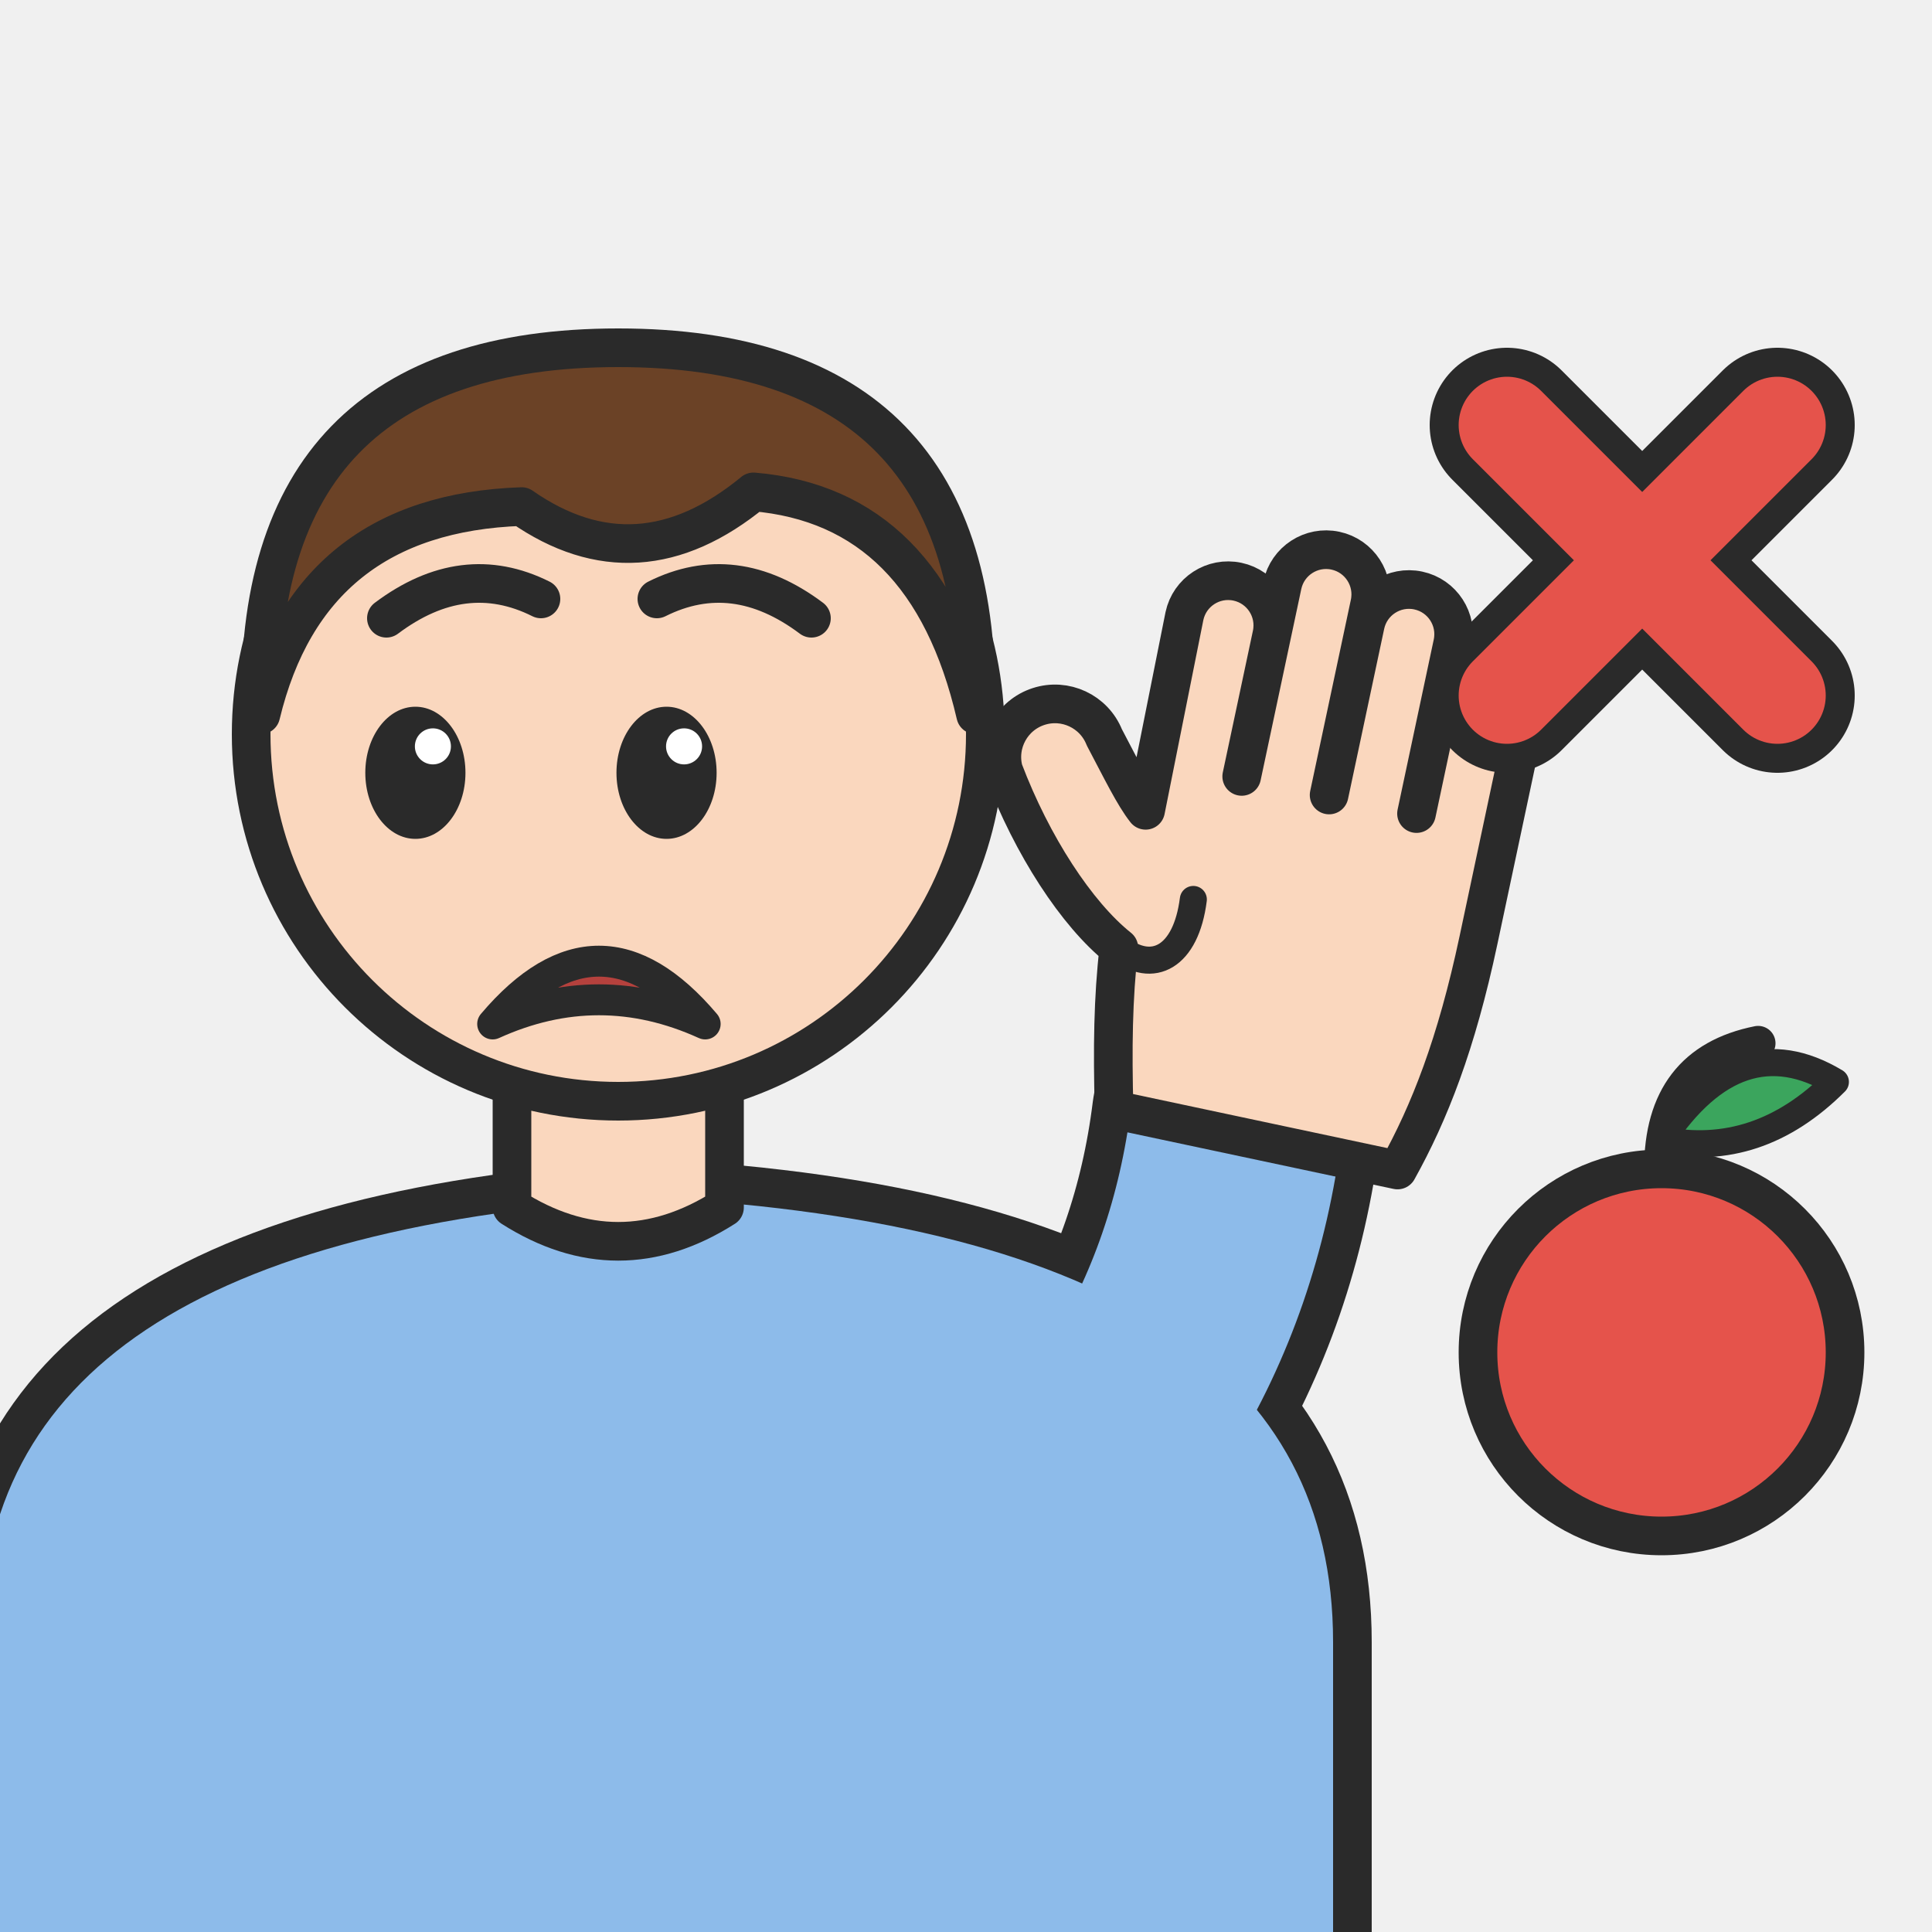
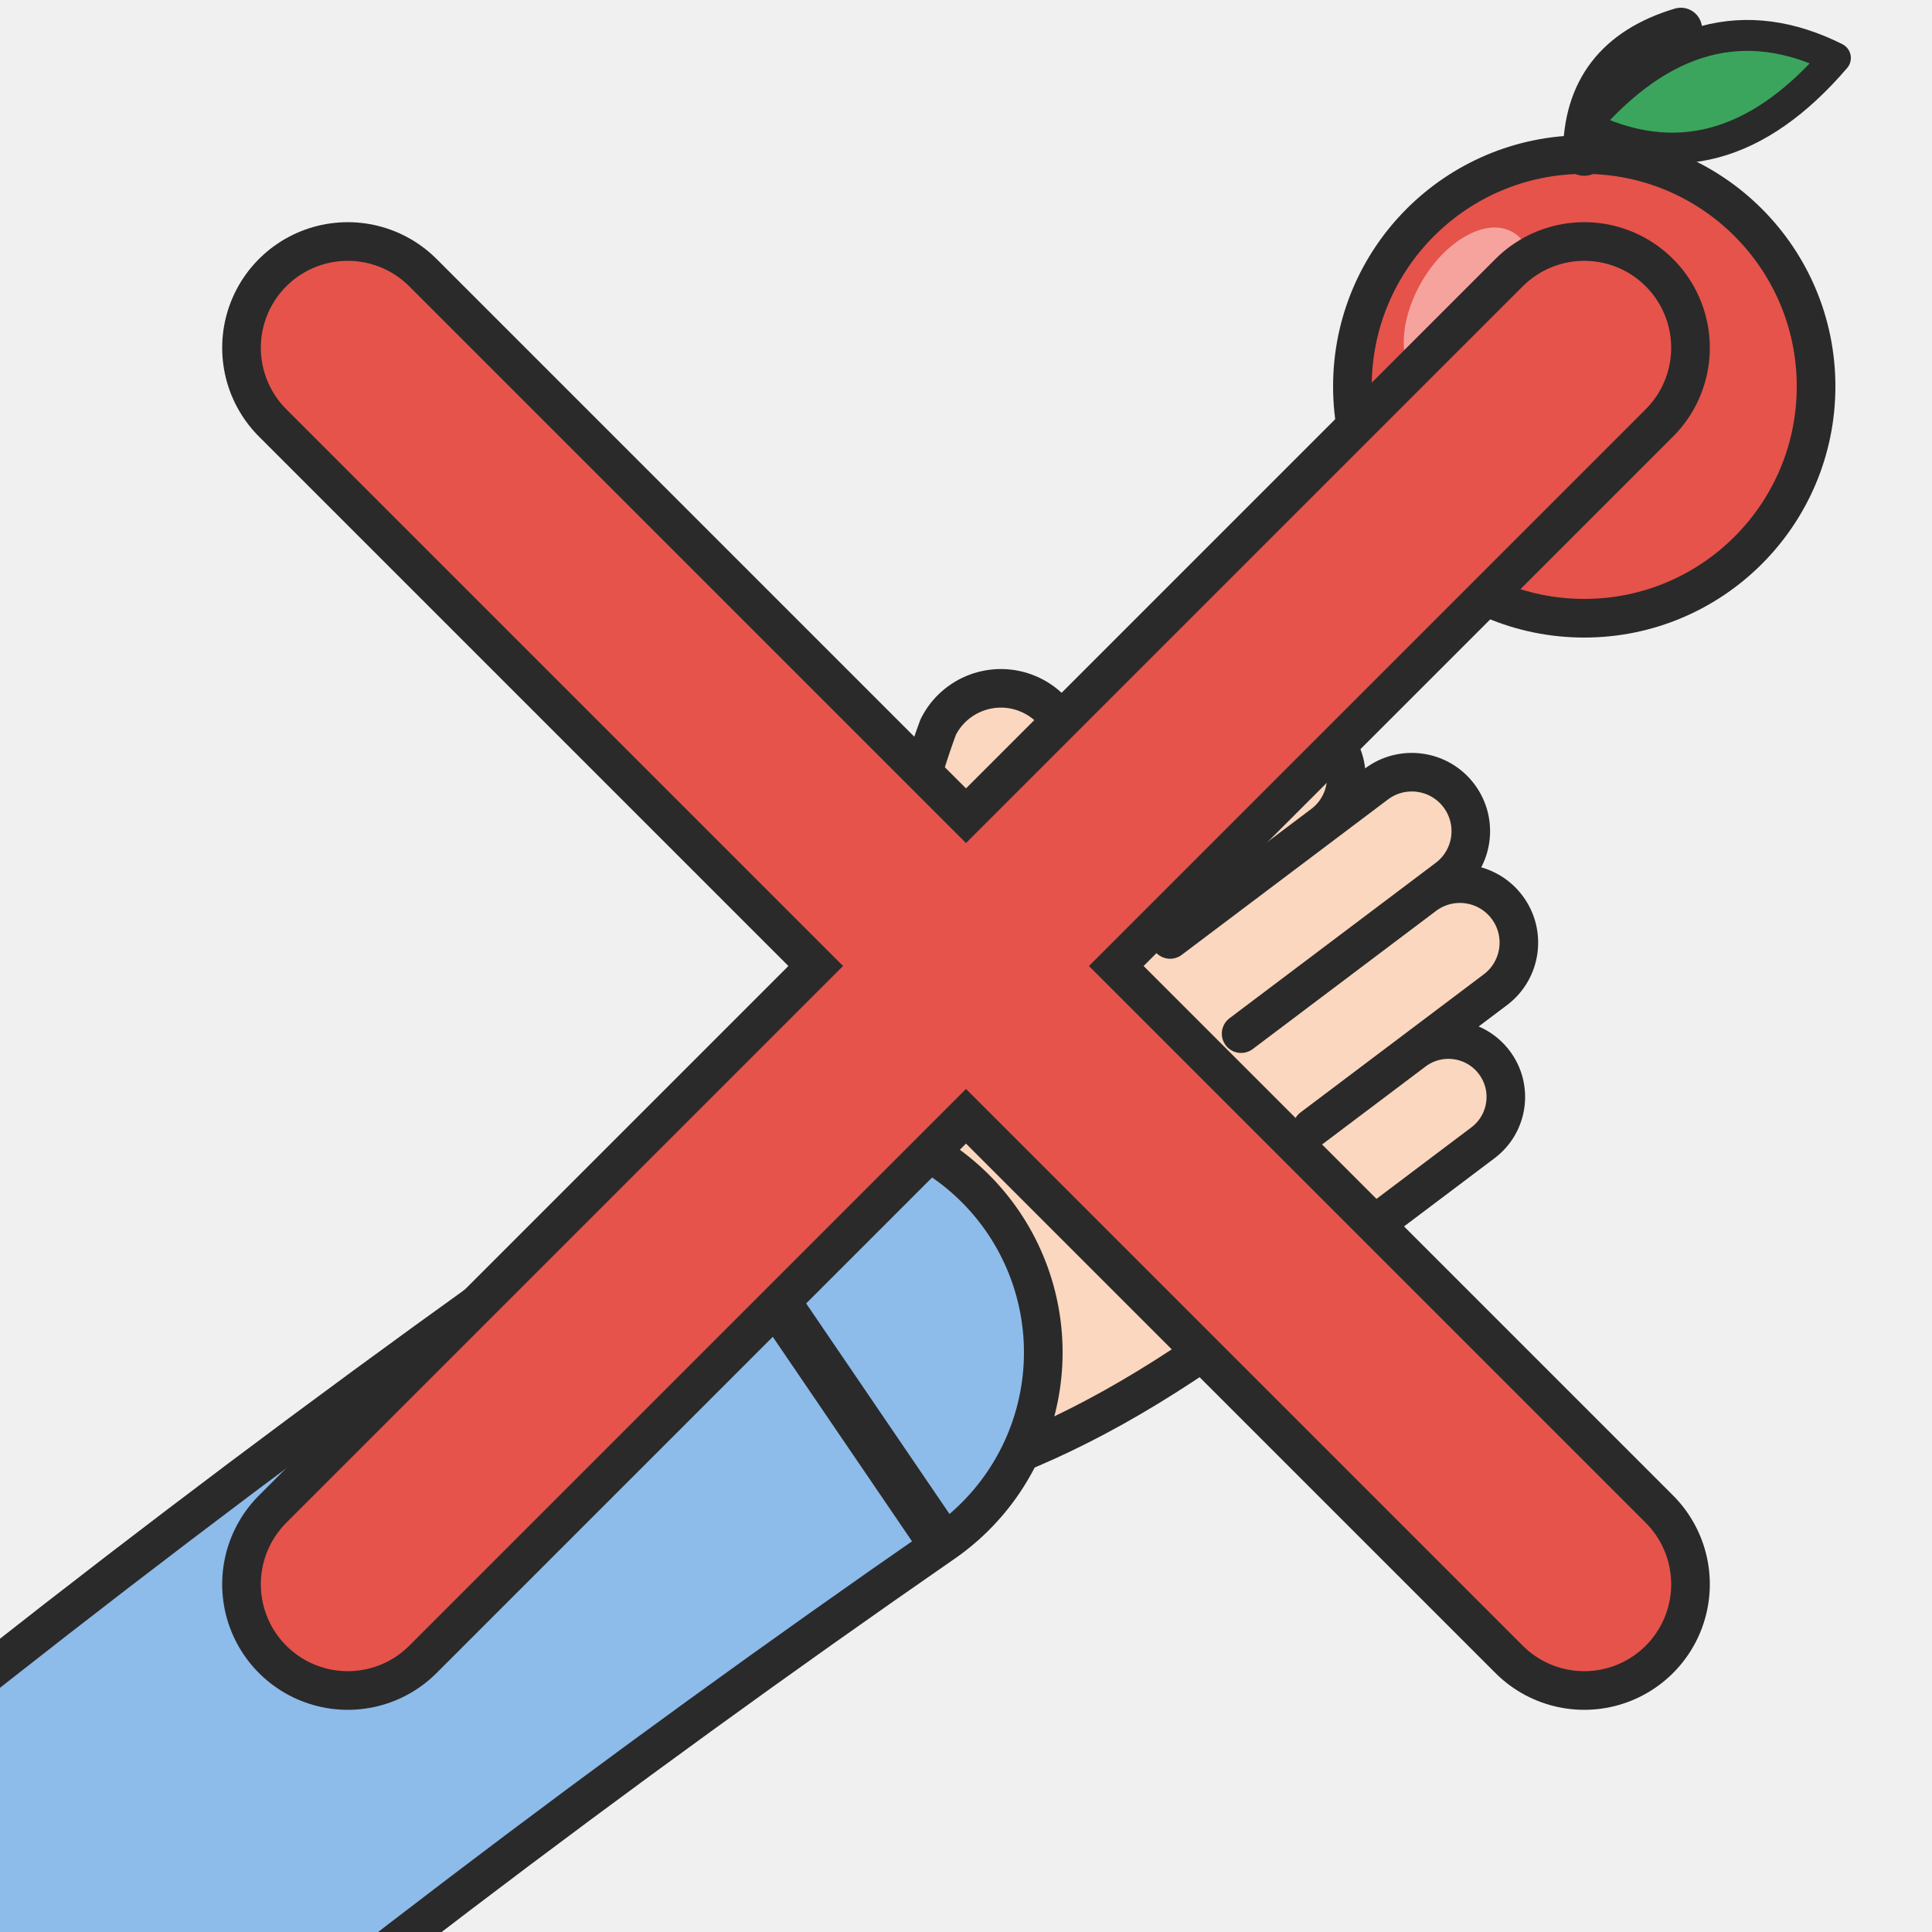
<svg xmlns="http://www.w3.org/2000/svg" viewBox="0 0 100 100" width="512" height="512" stroke-linecap="round" stroke-linejoin="round" role="img" aria-label="nechcem">
-   <path d="M48 84 Q62 74 64 58" fill="none" stroke="#2A2A2A" stroke-width="15" />
-   <path d="M-2 104 V85 Q-2 63 34 61 Q70 63 70 85 V104 Z" fill="#8DBBEA" stroke="#2A2A2A" stroke-width="2" />
-   <path d="M48 84 Q62 74 64 58" fill="none" stroke="#8DBBEA" stroke-width="11" />
-   <path d="M26.5 53 V62.5 Q32 66.0 37.5 62.5 V53" fill="#FAD7BE" stroke="#2A2A2A" stroke-width="2" />
-   <circle cx="32" cy="38" r="19" fill="#FAD7BE" stroke="#2A2A2A" stroke-width="2" />
-   <path d="M13.5 37 Q13 18 32 18 Q51 18 50.5 37 Q48 26.22 39 25.46 Q33 30.4 27 26.22 Q16 26.6 13.5 37 Z" fill="#6B4226" stroke="#2A2A2A" stroke-width="2" />
-   <path d="M20 32 Q24 29 28 31" fill="none" stroke="#2A2A2A" stroke-width="2" />
-   <path d="M34 31 Q38 29 42 32" fill="none" stroke="#2A2A2A" stroke-width="2" />
-   <ellipse cx="21.5" cy="40.0" rx="2.592" ry="3.42" fill="#2A2A2A" stroke="#2A2A2A" stroke-width="0" />
-   <circle cx="22.407" cy="38.632" r="0.933" fill="#FFFFFF" stroke="#2A2A2A" stroke-width="0" />
-   <ellipse cx="34.5" cy="40.0" rx="2.592" ry="3.42" fill="#2A2A2A" stroke="#2A2A2A" stroke-width="0" />
-   <circle cx="35.407" cy="38.632" r="0.933" fill="#FFFFFF" stroke="#2A2A2A" stroke-width="0" />
-   <path d="M25.5 53 Q31 46.5 36.5 53 Q31 50.5 25.5 53 Z" fill="#B5413D" stroke="#2A2A2A" stroke-width="1.6" />
-   <g transform="translate(65 59) rotate(12) scale(1.25 1.25)">
-     <path d="M-6 0 C-6.6 -2.5 -7 -4.5 -7.2 -6.6 C-9.2 -7.6 -11.6 -10 -13.4 -12.8 A2.2 2.2 0 0 1 -9.6 -15 C-8.6 -13.8 -7.9 -12.9 -7.3 -12.4 L-7.4 -20.6 A1.85 1.85 0 0 1 -3.7 -20.6 L-3.7 -14.6 L-3.7 -22.7 A1.85 1.85 0 0 1 0 -22.7 L0 -14.6 L0 -21.8 A1.85 1.85 0 0 1 3.7 -21.8 L3.7 -14.6 L3.7 -18.6 A1.8 1.8 0 0 1 7.3 -18.6 L7.3 -10 C7.3 -5.6 6.8 -2.6 6 0 Z" fill="#FAD7BE" stroke="#2A2A2A" stroke-width="1.6" />
-     <path d="M-7.2 -6.6 C-5.6 -5.8 -4.4 -6.8 -4.6 -9.2" fill="none" stroke="#2A2A2A" stroke-width="1.12" />
+   <g transform="translate(45 68) rotate(53) scale(1.65 1.65)">
+     <path d="M-6 0 C-6.6 -2.5 -7 -4.5 -7.2 -6.6 C-9.2 -7.6 -11.6 -10 -13.4 -12.8 A2.2 2.2 0 0 1 -9.6 -15 C-8.6 -13.8 -7.9 -12.9 -7.3 -12.4 L-7.4 -20.6 A1.85 1.85 0 0 1 -3.7 -20.6 L-3.7 -14.6 L-3.7 -22.7 A1.85 1.85 0 0 1 0 -22.7 L0 -14.6 L0 -21.8 A1.85 1.85 0 0 1 3.7 -21.8 L3.7 -14.6 L3.7 -18.6 A1.8 1.8 0 0 1 7.3 -18.6 L7.3 -10 C7.3 -5.6 6.8 -2.6 6 0 Z" fill="#FAD7BE" stroke="#2A2A2A" stroke-width="1.21" />
+     <path d="M-7.2 -6.6 C-5.6 -5.8 -4.4 -6.8 -4.6 -9.2" fill="none" stroke="#2A2A2A" stroke-width="0.85" />
  </g>
-   <circle cx="86" cy="70" r="9.5" fill="#E5534B" stroke="#2A2A2A" stroke-width="2" />
-   <path d="M86 60.5 Q86 55 91 54" fill="none" stroke="#2A2A2A" stroke-width="1.8" />
-   <path d="M86 59 Q90 53 95 56 Q91 60 86 59 Z" fill="#3BA55D" stroke="#2A2A2A" stroke-width="1.4" />
-   <path d="M78 22 L92 36 M92 22 L78 36" fill="none" stroke="#2A2A2A" stroke-width="8" />
-   <path d="M78 22 L92 36 M92 22 L78 36" fill="none" stroke="#E5534B" stroke-width="5" />
+   <path d="M-8 108 Q16 88 42 70" fill="none" stroke="#2A2A2A" stroke-width="26" />
+   <path d="M-8 108 Q16 88 42 70" fill="none" stroke="#8DBBEA" stroke-width="22" />
+   <path d="M35.6 60.6 L48.4 79.4" fill="none" stroke="#2A2A2A" stroke-width="2.4" />
+   <circle cx="82" cy="20" r="12" fill="#E5534B" stroke="#2A2A2A" stroke-width="2" />
+   <path d="M82 8 Q82 3 87 1.5" fill="none" stroke="#2A2A2A" stroke-width="2.2" />
+   <path d="M82 6.5 Q88 -0.5 95 3 Q89 10 82 6.5 Z" fill="#3BA55D" stroke="#2A2A2A" stroke-width="1.6" />
+   <ellipse cx="76" cy="16" rx="2.8" ry="4.6" fill="#F6A39D" stroke="#2A2A2A" stroke-width="0" transform="rotate(30 76 16)" />
+   <path d="M18 18 L82 82 M82 18 L18 82" fill="none" stroke="#2A2A2A" stroke-width="13" />
+   <path d="M18 18 L82 82 M82 18 L18 82" fill="none" stroke="#E5534B" stroke-width="9" />
</svg>
